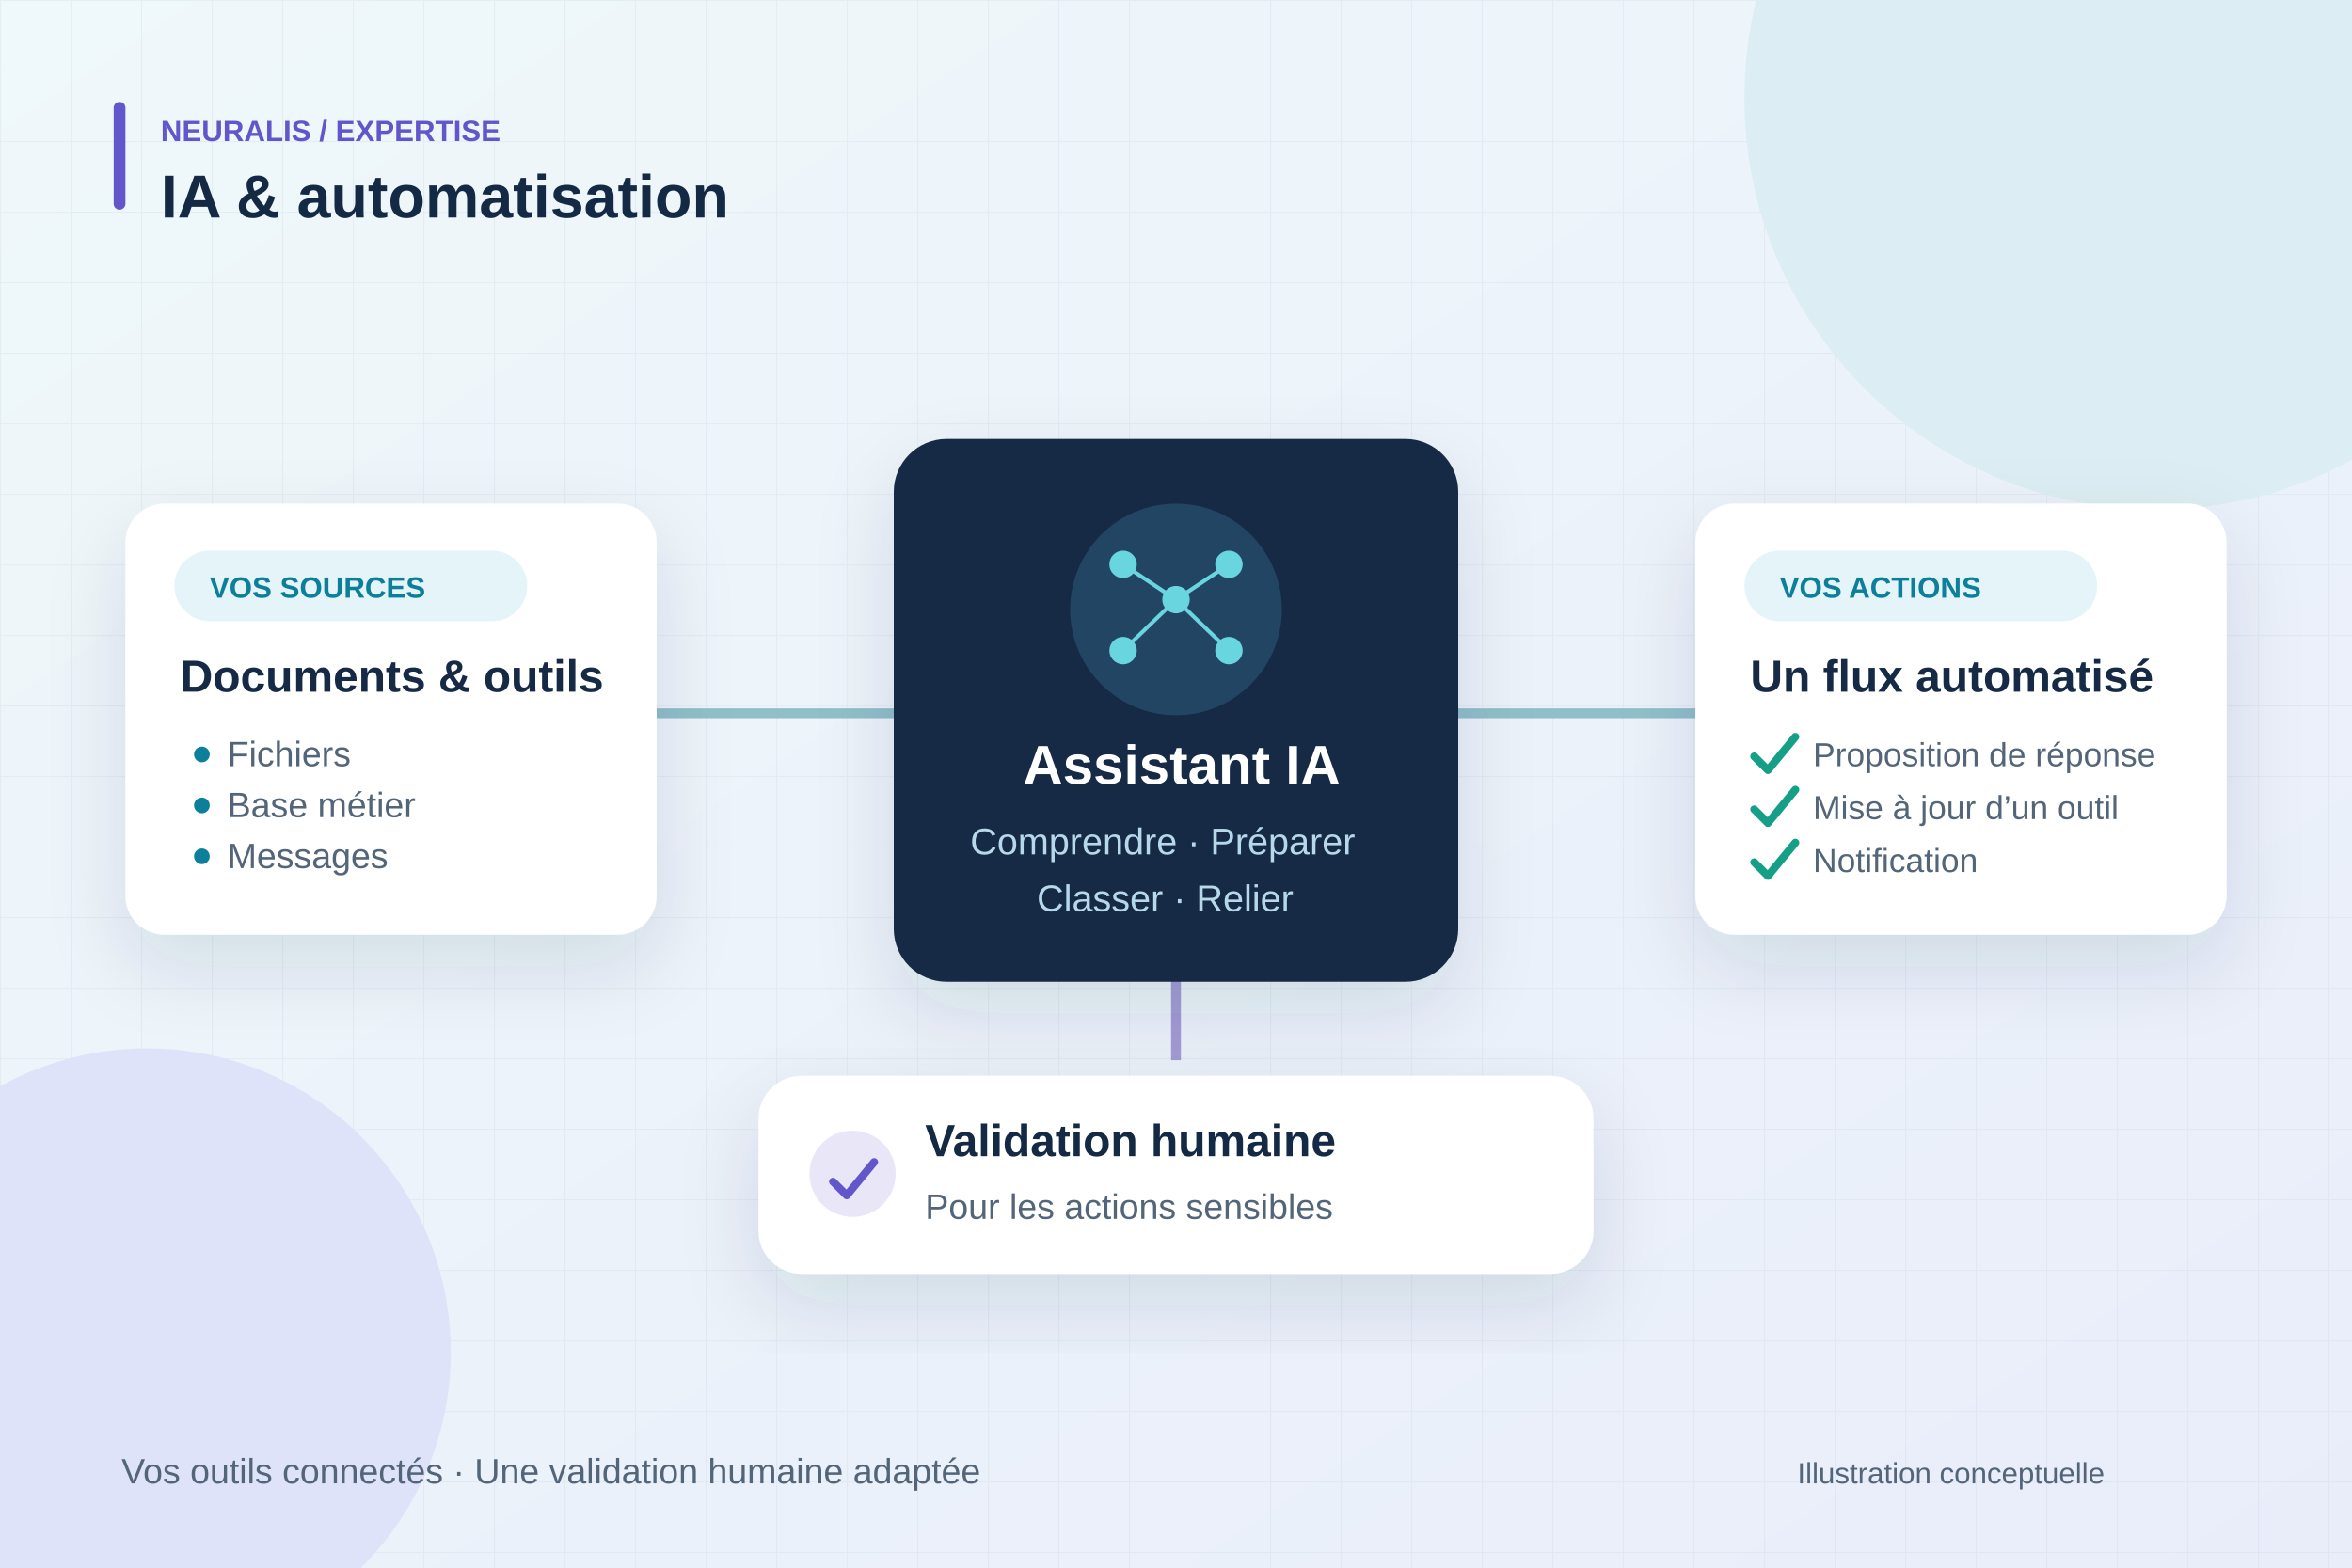
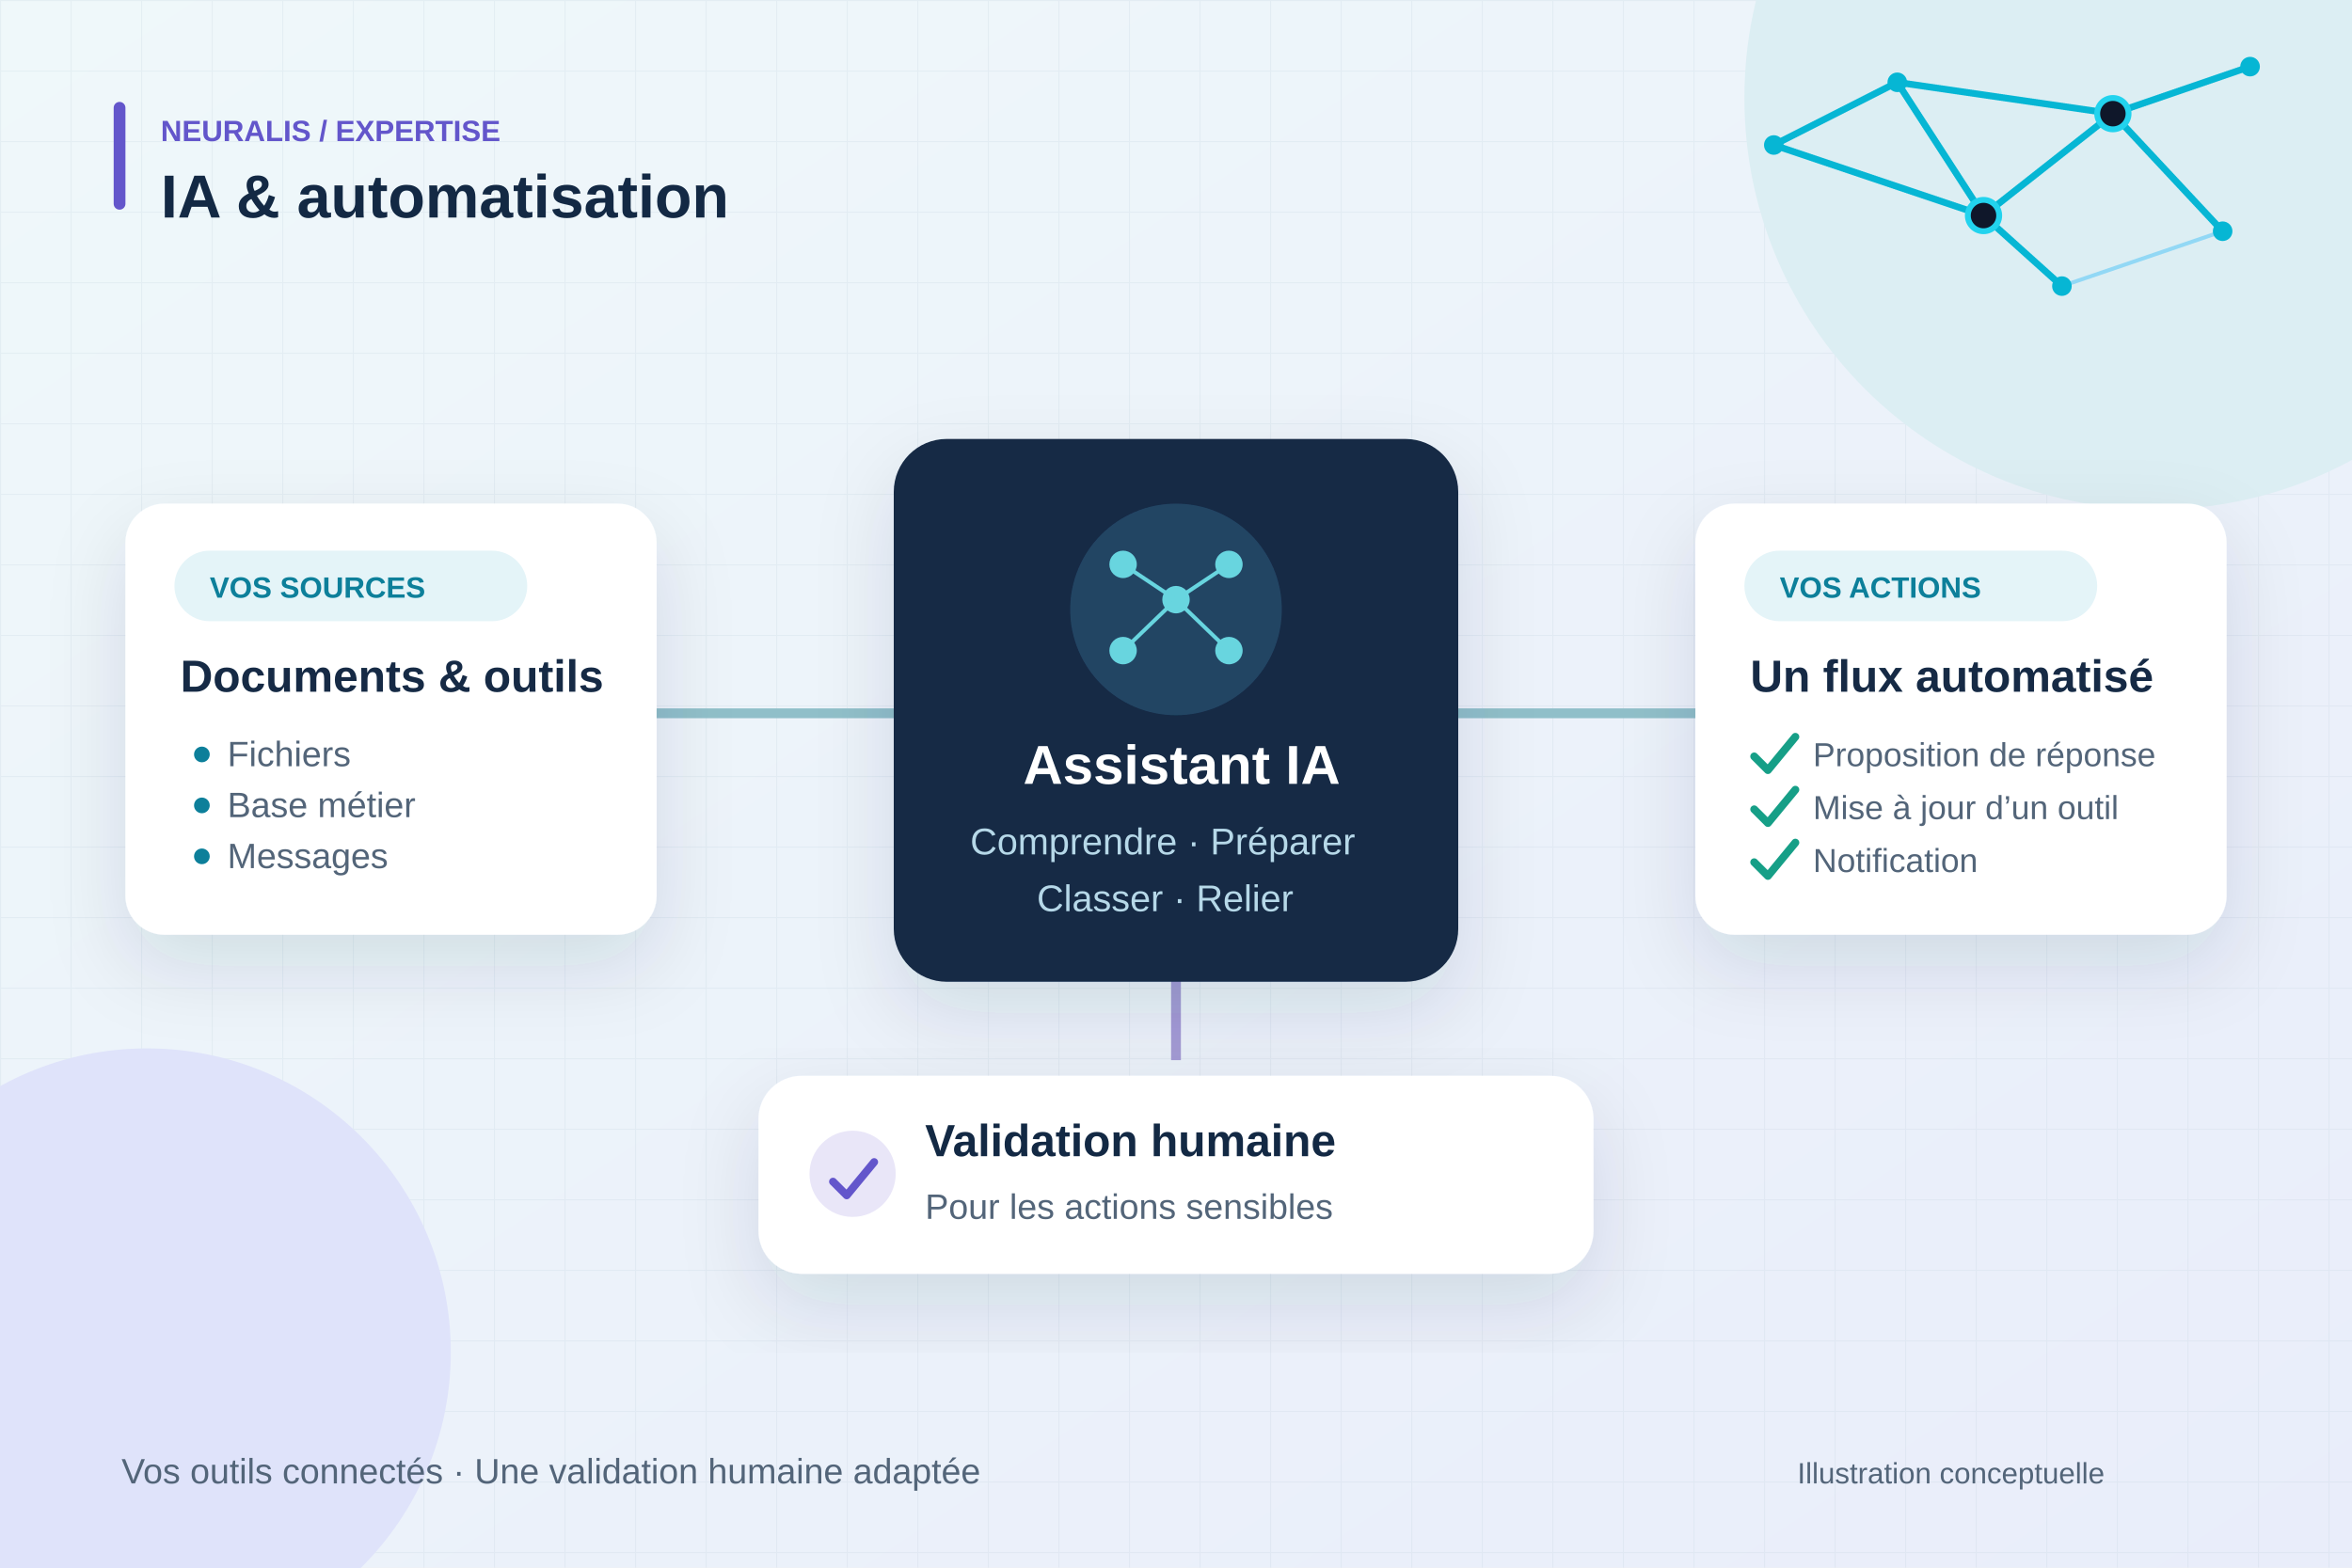
<svg xmlns="http://www.w3.org/2000/svg" width="1200" height="800" viewBox="0 0 1200 800" role="img" aria-labelledby="title desc">
  <defs>
    <linearGradient id="bg" x2="1" y2="1">
      <stop stop-color="#eff8fa" />
      <stop offset="1" stop-color="#e9edfa" />
    </linearGradient>
    <pattern id="grid" width="36" height="36" patternUnits="userSpaceOnUse">
      <path d="M36 0H0V36" fill="none" stroke="#bbcdda" stroke-width="1" opacity=".23" />
    </pattern>
    <filter id="shadow" x="-30%" y="-30%" width="160%" height="170%">
      <feDropShadow dx="0" dy="16" stdDeviation="20" flood-color="#16334c" flood-opacity=".12" />
    </filter>
  </defs>
  <rect x="0" y="0" width="1200" height="800" rx="0" fill="url(#bg)" />
  <rect x="0" y="0" width="1200" height="800" rx="0" fill="url(#grid)" />
  <circle cx="1100" cy="50" r="210" fill="#dceef3" />
  <circle cx="75" cy="690" r="155" fill="#dfe3fa" />
  <rect x="58" y="52" width="6" height="55" rx="3" fill="#6356cb" />
  <text x="82" y="72" font-family="Arial, Helvetica, sans-serif" font-size="15" font-weight="700" fill="#6356cb">NEURALIS / EXPERTISE</text>
  <text x="82" y="111" font-family="Arial, Helvetica, sans-serif" font-size="31" font-weight="700" fill="#132944">IA &amp; automatisation</text>
  <path d="M278 364L491 364" fill="none" stroke="#90bfc9" stroke-width="5" />
  <path d="M703 364L914 364" fill="none" stroke="#90bfc9" stroke-width="5" />
  <path d="M600 485L600 541" fill="none" stroke="#a49bd5" stroke-width="5" />
  <g filter="url(#shadow)">
    <rect x="64" y="257" width="271" height="220" rx="20" fill="#fff" />
    <rect x="89" y="281" width="180" height="36" rx="18" fill="#e4f4f8" />
    <text x="107" y="305" font-family="Arial, Helvetica, sans-serif" font-size="15" font-weight="700" fill="#087f9a">VOS SOURCES</text>
    <text x="92" y="353" font-family="Arial, Helvetica, sans-serif" font-size="23" font-weight="700" fill="#132944">Documents &amp; outils</text>
    <circle cx="103" cy="385" r="4" fill="#087f9a" />
    <text x="116" y="391" font-family="Arial, Helvetica, sans-serif" font-size="18" font-weight="500" fill="#536579">Fichiers</text>
    <circle cx="103" cy="411" r="4" fill="#087f9a" />
    <text x="116" y="417" font-family="Arial, Helvetica, sans-serif" font-size="18" font-weight="500" fill="#536579">Base métier</text>
    <circle cx="103" cy="437" r="4" fill="#087f9a" />
    <text x="116" y="443" font-family="Arial, Helvetica, sans-serif" font-size="18" font-weight="500" fill="#536579">Messages</text>
  </g>
  <g filter="url(#shadow)">
    <rect x="456" y="224" width="288" height="277" rx="27" fill="#132944" />
    <circle cx="600" cy="311" r="54" fill="#244464" />
    <circle cx="573" cy="288" r="7" fill="#67d5df" />
    <circle cx="627" cy="288" r="7" fill="#67d5df" />
    <circle cx="600" cy="306" r="7" fill="#67d5df" />
    <circle cx="573" cy="332" r="7" fill="#67d5df" />
    <circle cx="627" cy="332" r="7" fill="#67d5df" />
    <path d="M573 288L600 306" fill="none" stroke="#67d5df" stroke-width="2" />
    <path d="M627 288L600 306" fill="none" stroke="#67d5df" stroke-width="2" />
    <path d="M600 306L573 332" fill="none" stroke="#67d5df" stroke-width="2" />
    <path d="M600 306L627 332" fill="none" stroke="#67d5df" stroke-width="2" />
    <text x="522" y="400" font-family="Arial, Helvetica, sans-serif" font-size="28" font-weight="700" fill="#fff">Assistant IA</text>
    <text x="495" y="436" font-family="Arial, Helvetica, sans-serif" font-size="19" font-weight="500" fill="#b6d8e8">Comprendre · Préparer</text>
    <text x="529" y="465" font-family="Arial, Helvetica, sans-serif" font-size="19" font-weight="500" fill="#b6d8e8">Classer · Relier</text>
  </g>
  <g filter="url(#shadow)">
    <rect x="865" y="257" width="271" height="220" rx="20" fill="#fff" />
    <rect x="890" y="281" width="180" height="36" rx="18" fill="#e4f4f8" />
    <text x="908" y="305" font-family="Arial, Helvetica, sans-serif" font-size="15" font-weight="700" fill="#087f9a">VOS ACTIONS</text>
    <text x="893" y="353" font-family="Arial, Helvetica, sans-serif" font-size="23" font-weight="700" fill="#132944">Un flux automatisé</text>
    <path d="M895 386l7 7 14-17" fill="none" stroke="#169f87" stroke-width="4" stroke-linecap="round" stroke-linejoin="round" />
    <text x="925" y="391" font-family="Arial, Helvetica, sans-serif" font-size="17" font-weight="500" fill="#536579">Proposition de réponse</text>
    <path d="M895 413l7 7 14-17" fill="none" stroke="#169f87" stroke-width="4" stroke-linecap="round" stroke-linejoin="round" />
    <text x="925" y="418" font-family="Arial, Helvetica, sans-serif" font-size="17" font-weight="500" fill="#536579">Mise à jour d’un outil</text>
    <path d="M895 440l7 7 14-17" fill="none" stroke="#169f87" stroke-width="4" stroke-linecap="round" stroke-linejoin="round" />
    <text x="925" y="445" font-family="Arial, Helvetica, sans-serif" font-size="17" font-weight="500" fill="#536579">Notification</text>
  </g>
  <rect x="387" y="549" width="426" height="101" rx="22" fill="#fff" filter="url(#shadow)" />
  <circle cx="435" cy="599" r="22" fill="#e9e6f8" />
  <path d="M425 603l7 7 14-17" fill="none" stroke="#6356cb" stroke-width="4" stroke-linecap="round" stroke-linejoin="round" />
  <text x="472" y="590" font-family="Arial, Helvetica, sans-serif" font-size="23" font-weight="700" fill="#132944">Validation humaine</text>
  <text x="472" y="622" font-family="Arial, Helvetica, sans-serif" font-size="18" font-weight="500" fill="#536579">Pour les actions sensibles</text>
  <text x="62" y="757" font-family="Arial, Helvetica, sans-serif" font-size="18" font-weight="500" fill="#536579">Vos outils connectés · Une validation humaine adaptée</text>
  <text x="917" y="757" font-family="Arial, Helvetica, sans-serif" font-size="15" font-weight="500" fill="#536579">Illustration conceptuelle</text>
+   <g id="neural-pulse" aria-hidden="true">
+     <style>#neural-pulse .np-edge{fill:none;stroke:#38bdf8;stroke-width:2;opacity:.45}#neural-pulse .np-signal{fill:none;stroke:#06b6d4;stroke-width:3.5;stroke-linecap:round;stroke-dasharray:.14 .86;stroke-dashoffset:1;animation:np-travel 3.6s linear infinite}#neural-pulse .np-signal:nth-of-type(2){animation-delay:-1.2s;animation-duration:4.2s}#neural-pulse .np-signal:nth-of-type(3){animation-delay:-2.4s}#neural-pulse .np-node{fill:#06b6d4;transform-box:fill-box;transform-origin:center;animation:np-pulse 2.8s ease-in-out infinite alternate}#neural-pulse .np-hub{fill:#0f172a;stroke:#22d3ee;stroke-width:3}@keyframes np-travel{0%{stroke-dashoffset:1;opacity:0}15%,85%{opacity:1}100%{stroke-dashoffset:0;opacity:0}}@keyframes np-pulse{from{opacity:.55;transform:scale(.85)}to{opacity:1;transform:scale(1.15)}}@media (prefers-reduced-motion: reduce){#neural-pulse *{animation:none!important}#neural-pulse .np-signal{opacity:0}}</style>
+     <g>
+       <path class="np-edge" d="M905 74L968 42" />
+       <path class="np-edge" d="M905 74L1012 110" />
+       <path class="np-edge" d="M968 42L1012 110" />
+       <path class="np-edge" d="M968 42L1078 58" />
+       <path class="np-edge" d="M1012 110L1078 58" />
+       <path class="np-edge" d="M1012 110L1052 146" />
+       <path class="np-edge" d="M1078 58L1134 118" />
+       <path class="np-edge" d="M1078 58L1148 34" />
+       <path class="np-edge" d="M1134 118L1052 146" />
+     </g>
+     <g>
+       <path class="np-signal" pathLength="1" d="M905 74L1012 110L1078 58L1134 118" />
+       <path class="np-signal" pathLength="1" d="M968 42L1078 58L1148 34" />
+       <path class="np-signal" pathLength="1" d="M905 74L968 42L1012 110L1052 146" />
+     </g>
+     <g>
+       <circle class="np-node" cx="905" cy="74" r="5" style="animation-delay:0.0s" />
+       <circle class="np-node" cx="968" cy="42" r="5" style="animation-delay:-0.4s" />
+       <circle class="np-node np-hub" cx="1012" cy="110" r="8" style="animation-delay:-0.8s" />
+       <circle class="np-node np-hub" cx="1078" cy="58" r="8" style="animation-delay:-1.2s" />
+       <circle class="np-node" cx="1134" cy="118" r="5" style="animation-delay:-1.6s" />
+       <circle class="np-node" cx="1052" cy="146" r="5" style="animation-delay:-2.0s" />
+       <circle class="np-node" cx="1148" cy="34" r="5" style="animation-delay:-2.4s" />
+     </g>
+   </g>
</svg>
